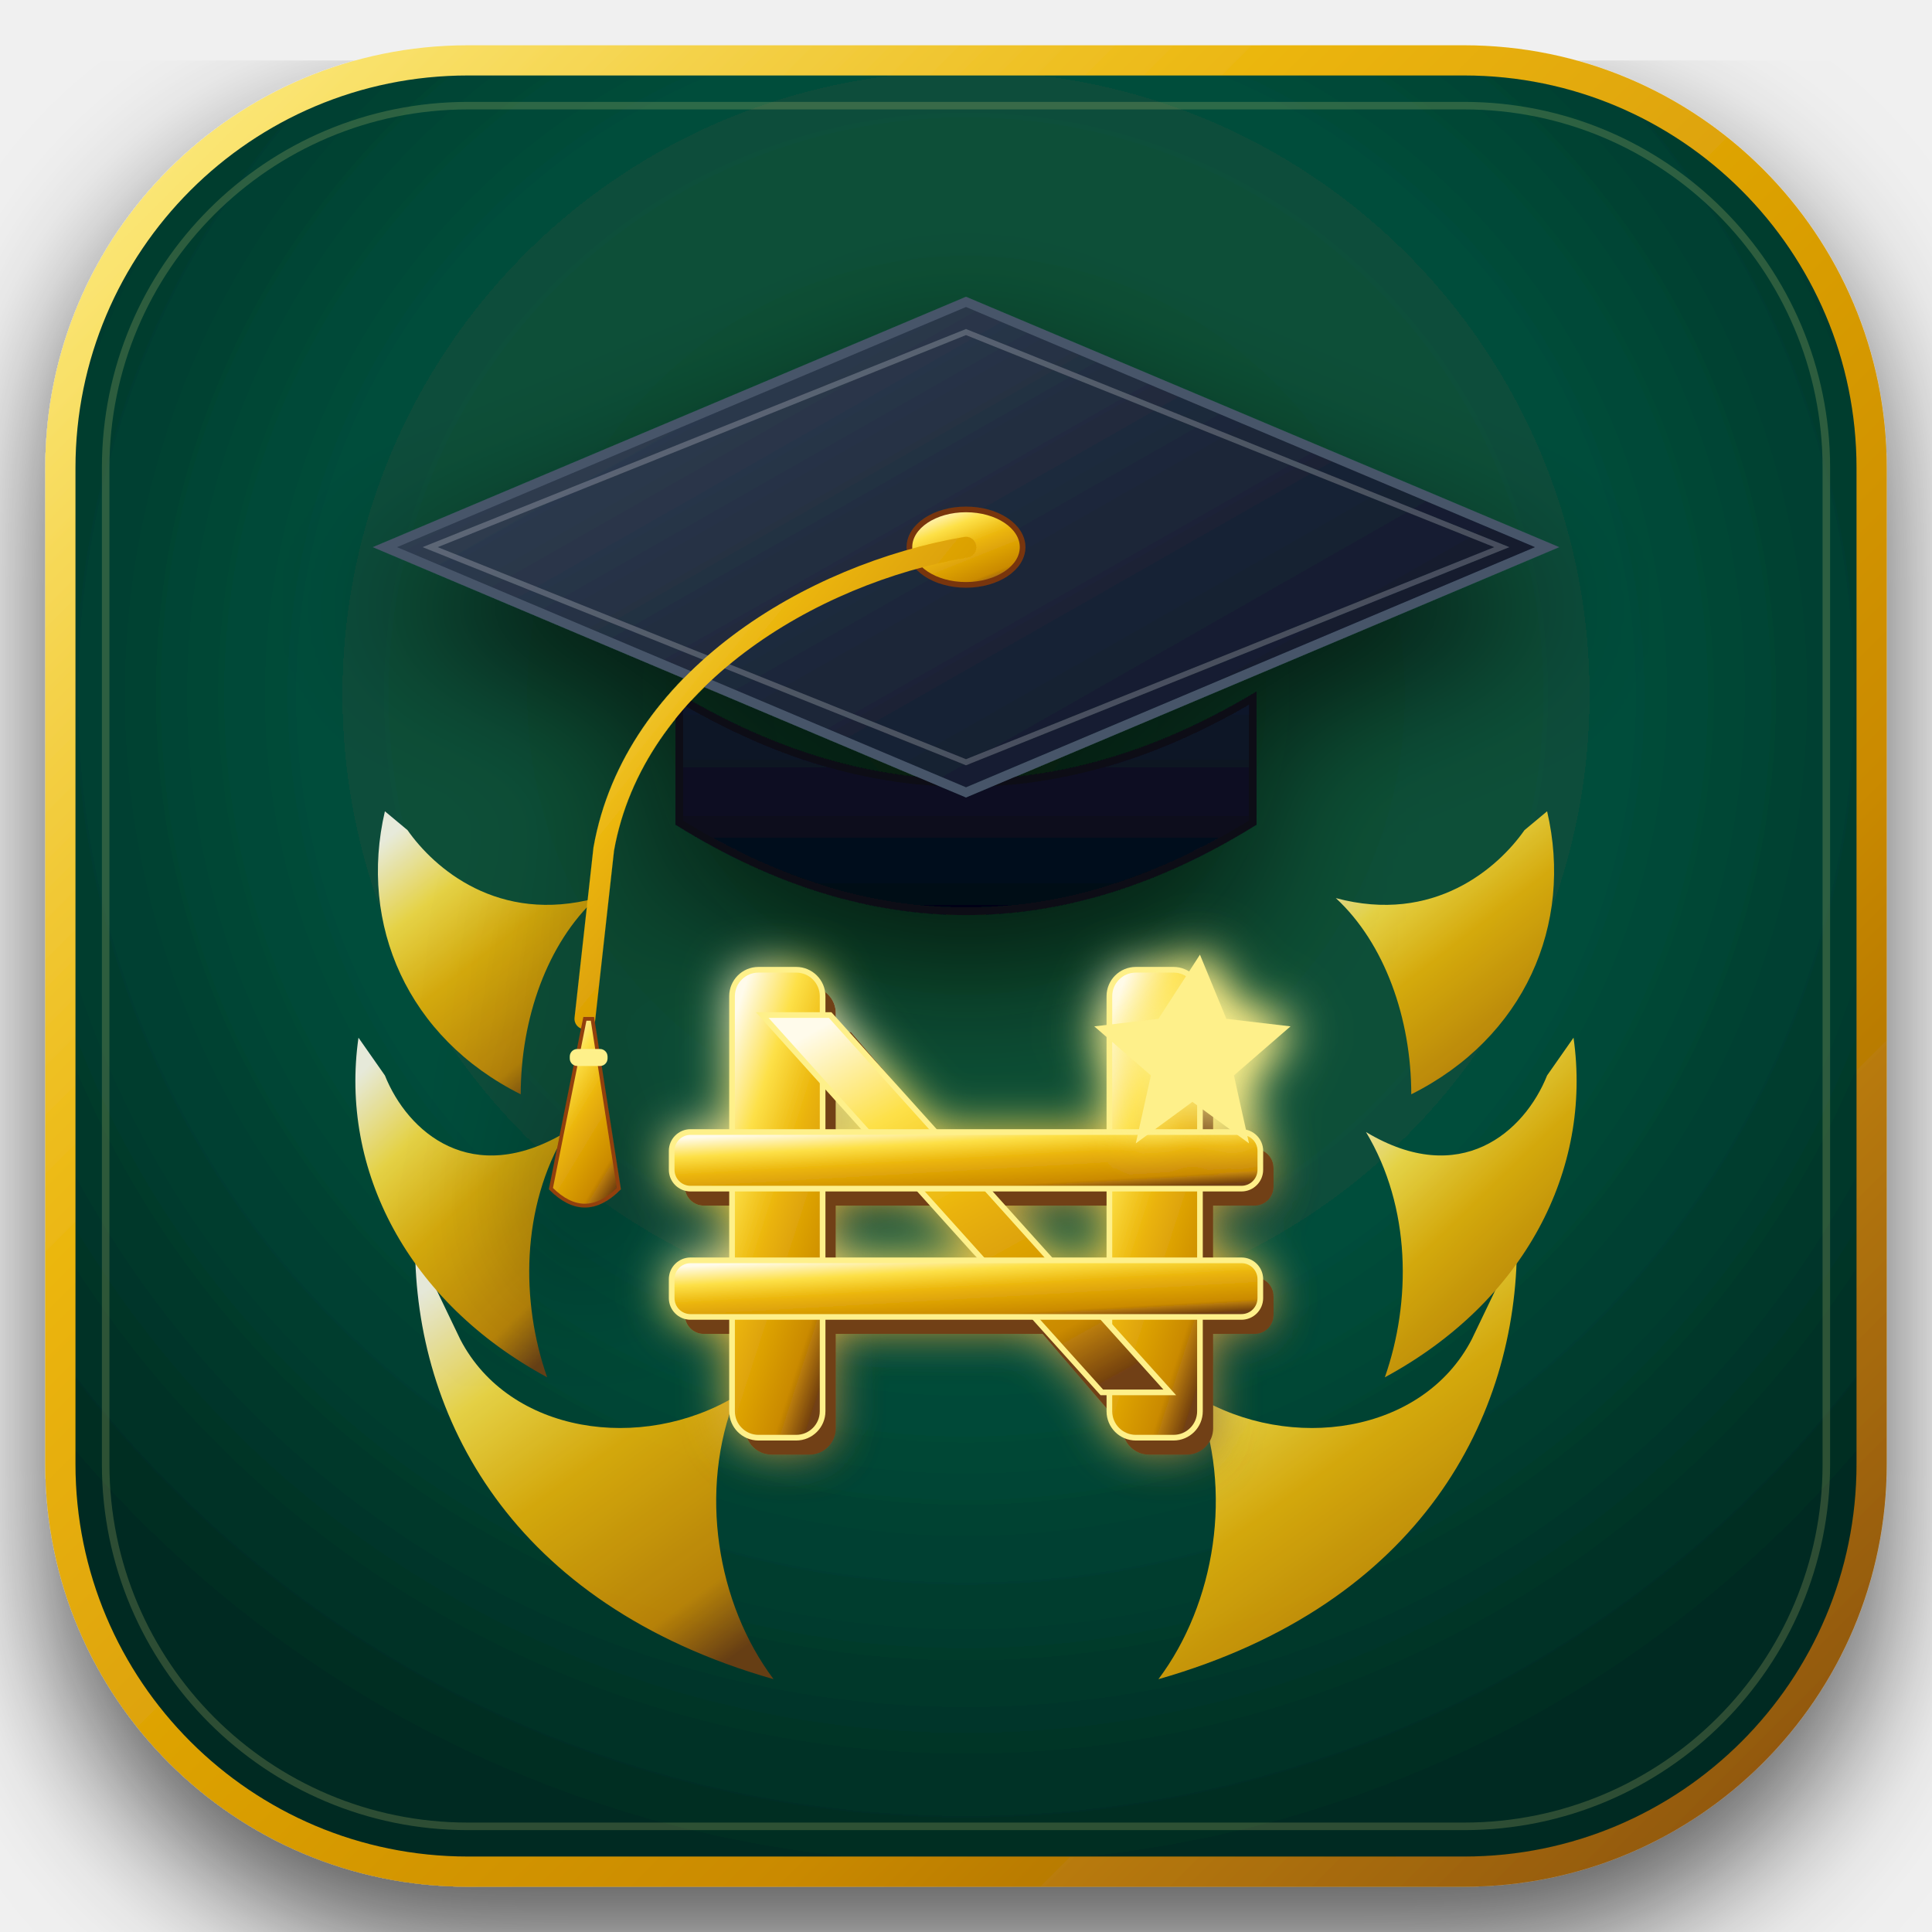
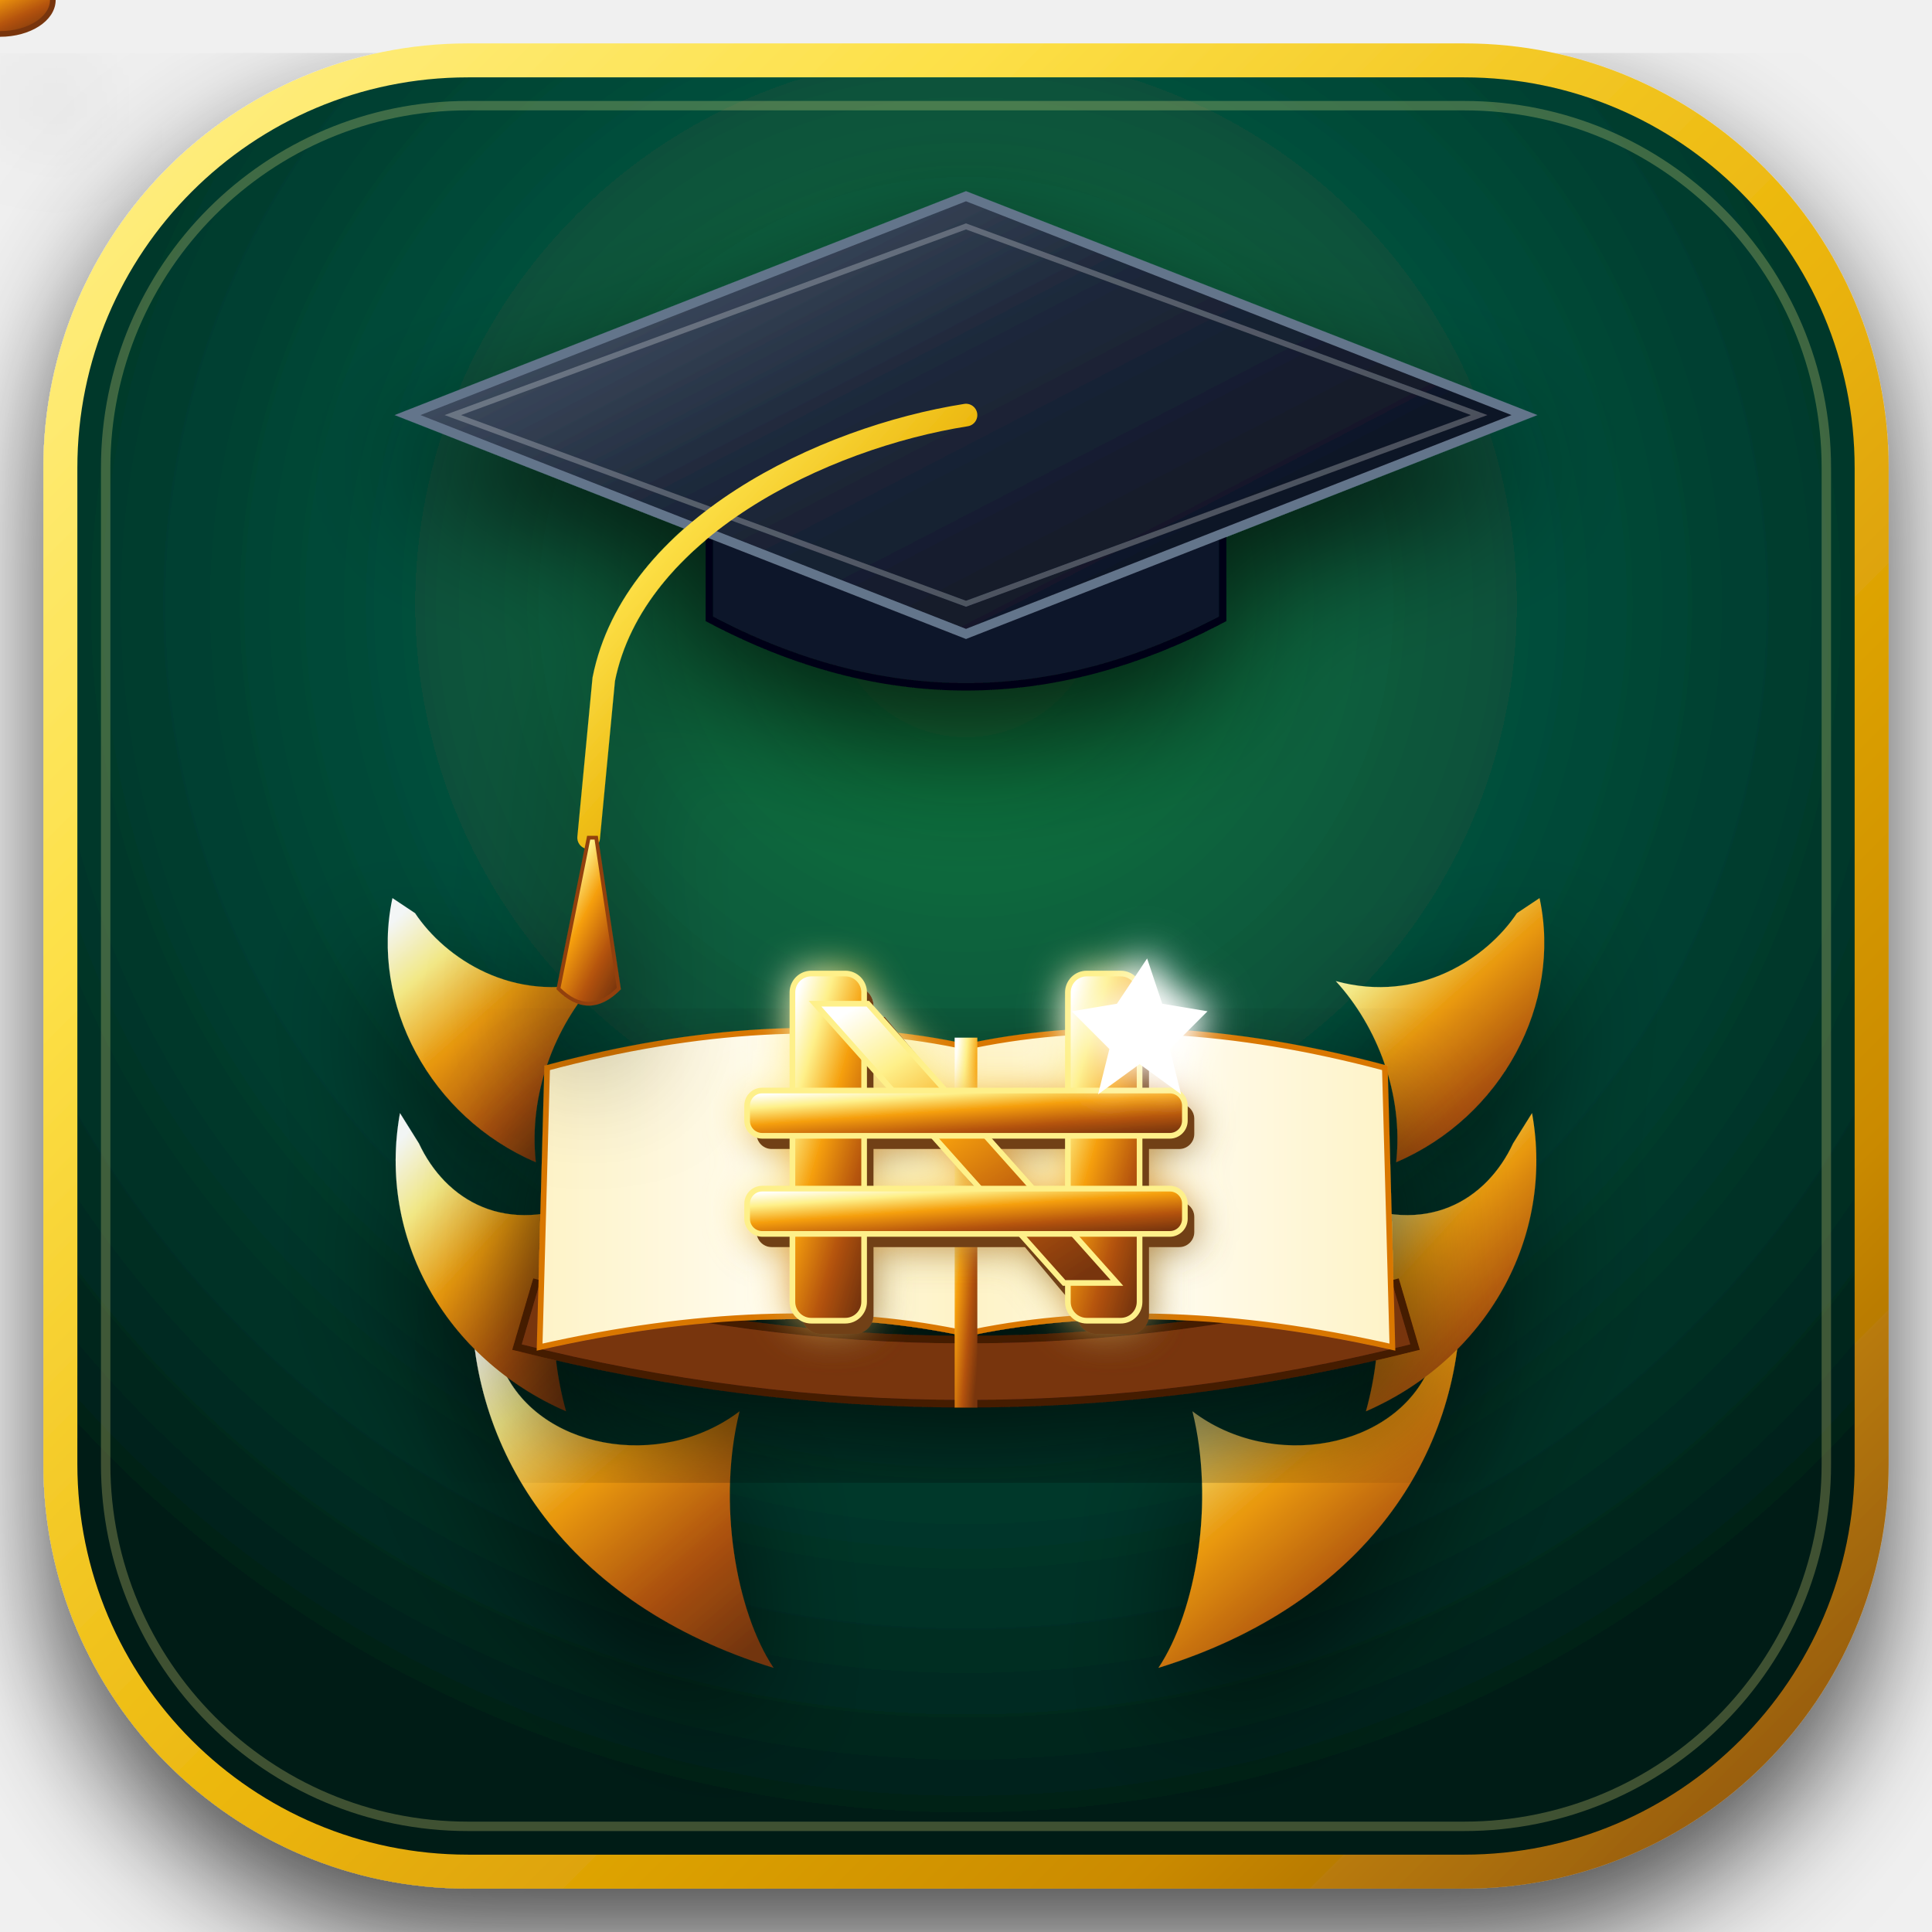
<svg xmlns="http://www.w3.org/2000/svg" viewBox="0 0 512 512" width="512" height="512">
  <defs>
-     <radialGradient id="bgGlow" cx="50%" cy="35%" r="65%">
-       <stop offset="0%" stop-color="#14532d" />
-       <stop offset="55%" stop-color="#064e3b" />
-       <stop offset="100%" stop-color="#022c22" />
+     <radialGradient id="bgGlow" cx="50%" cy="30%" r="70%">
+       <stop offset="0%" stop-color="#15803d" />
+       <stop offset="45%" stop-color="#064e3b" />
+       <stop offset="85%" stop-color="#022c22" />
+       <stop offset="100%" stop-color="#011a14" />
    </radialGradient>
    <linearGradient id="goldRim" x1="0%" y1="0%" x2="100%" y2="100%">
      <stop offset="0%" stop-color="#fef08a" />
-       <stop offset="35%" stop-color="#eab308" />
-       <stop offset="70%" stop-color="#ca8a04" />
+       <stop offset="25%" stop-color="#fde047" />
+       <stop offset="55%" stop-color="#eab308" />
+       <stop offset="80%" stop-color="#ca8a04" />
      <stop offset="100%" stop-color="#854d0e" />
    </linearGradient>
-     <linearGradient id="metallicGold" x1="20%" y1="0%" x2="80%" y2="100%">
-       <stop offset="0%" stop-color="#fffbeb" />
-       <stop offset="25%" stop-color="#fde047" />
-       <stop offset="50%" stop-color="#eab308" />
-       <stop offset="85%" stop-color="#ca8a04" />
-       <stop offset="100%" stop-color="#713f12" />
+     <linearGradient id="metallicGold" x1="15%" y1="0%" x2="85%" y2="100%">
+       <stop offset="0%" stop-color="#ffffff" />
+       <stop offset="20%" stop-color="#fef08a" />
+       <stop offset="45%" stop-color="#f59e0b" />
+       <stop offset="75%" stop-color="#b45309" />
+       <stop offset="100%" stop-color="#78350f" />
    </linearGradient>
    <linearGradient id="capTopGrad" x1="10%" y1="20%" x2="90%" y2="80%">
-       <stop offset="0%" stop-color="#334155" />
-       <stop offset="50%" stop-color="#1e293b" />
-       <stop offset="100%" stop-color="#0f172a" />
+       <stop offset="0%" stop-color="#475569" />
+       <stop offset="40%" stop-color="#1e293b" />
+       <stop offset="100%" stop-color="#0b1120" />
    </linearGradient>
-     <linearGradient id="capUnderGrad" x1="50%" y1="0%" x2="50%" y2="100%">
-       <stop offset="0%" stop-color="#0f172a" />
-       <stop offset="100%" stop-color="#020617" />
+     <linearGradient id="parchmentGrad" x1="0%" y1="0%" x2="100%" y2="0%">
+       <stop offset="0%" stop-color="#fef3c7" />
+       <stop offset="50%" stop-color="#fffbeb" />
+       <stop offset="100%" stop-color="#fef3c7" />
    </linearGradient>
    <filter id="softShadow" x="-20%" y="-20%" width="140%" height="140%">
-       <feDropShadow dx="0" dy="16" stdDeviation="18" flood-color="#000000" flood-opacity="0.65" />
+       <feDropShadow dx="0" dy="14" stdDeviation="16" flood-color="#000000" flood-opacity="0.7" />
    </filter>
    <filter id="goldGlow" x="-30%" y="-30%" width="160%" height="160%">
-       <feGaussianBlur stdDeviation="6" result="blur" />
+       <feGaussianBlur stdDeviation="5" result="blur" />
      <feComposite in="SourceGraphic" in2="blur" operator="over" />
    </filter>
  </defs>
-   <rect x="16" y="16" width="480" height="480" rx="108" fill="url(#bgGlow)" stroke="url(#goldRim)" stroke-width="8" filter="url(#softShadow)" />
-   <rect x="28" y="28" width="456" height="456" rx="96" fill="none" stroke="rgba(254, 240, 138, 0.18)" stroke-width="2" />
-   <g fill="url(#metallicGold)" opacity="0.9">
-     <path d="M110 330 C110 375, 135 425, 205 445 C190 425, 185 395, 195 370 C170 385, 135 380, 122 355 Z" />
-     <path d="M95 275 C90 310, 108 345, 145 365 C138 345, 138 320, 150 300 C125 315, 108 300, 102 285 Z" />
-     <path d="M102 215 C95 245, 108 275, 138 290 C138 270, 145 250, 158 238 C132 245, 115 230, 108 220 Z" />
-     <path d="M402 330 C402 375, 377 425, 307 445 C322 425, 327 395, 317 370 C342 385, 377 380, 390 355 Z" />
-     <path d="M417 275 C422 310, 404 345, 367 365 C374 345, 374 320, 362 300 C387 315, 404 300, 410 285 Z" />
-     <path d="M410 215 C417 245, 404 275, 374 290 C374 270, 367 250, 354 238 C380 245, 397 230, 404 220 Z" />
+   <rect x="16" y="16" width="480" height="480" rx="108" fill="url(#bgGlow)" stroke="url(#goldRim)" stroke-width="9" filter="url(#softShadow)" />
+   <rect x="28" y="28" width="456" height="456" rx="96" fill="none" stroke="rgba(254, 240, 138, 0.25)" stroke-width="2.5" />
+   <g fill="url(#metallicGold)" opacity="0.95" filter="url(#softShadow)">
+     <path d="M125 345 C125 385, 150 425, 205 442 C195 427, 190 398, 196 374 C175 390, 142 384, 133 362 Z" />
+     <path d="M106 295 C100 328, 118 360, 150 374 C145 356, 145 334, 156 318 C134 328, 118 318, 111 303 Z" />
+     <path d="M104 238 C98 266, 114 296, 142 308 C140 290, 147 272, 158 260 C136 266, 118 254, 110 242 Z" />
+     <path d="M387 345 C387 385, 362 425, 307 442 C317 427, 322 398, 316 374 C337 390, 370 384, 379 362 Z" />
+     <path d="M406 295 C412 328, 394 360, 362 374 C367 356, 367 334, 356 318 C378 328, 394 318, 401 303 Z" />
+     <path d="M408 238 C414 266, 398 296, 370 308 C372 290, 365 272, 354 260 C376 266, 394 254, 402 242 Z" />
+   </g>
+   <g filter="url(#softShadow)" transform="translate(0, 195)">
+     <path d="M142 145 Q256 175 370 145 L375 162 Q256 192 137 162 Z" fill="#78350f" stroke="#451a03" stroke-width="2" />
+     <path d="M145 88 Q205 72 254 82 L254 158 Q205 148 143 162 Z" fill="url(#parchmentGrad)" stroke="#d97706" stroke-width="1.5" />
+     <path d="M367 88 Q307 72 258 82 L258 158 Q307 148 369 162 Z" fill="url(#parchmentGrad)" stroke="#d97706" stroke-width="1.5" />
+     <polygon points="253,80 259,80 259,178 253,178" fill="url(#metallicGold)" />
+   </g>
+   <g filter="url(#goldGlow)" transform="translate(256, 308)">
+     <g fill="#713f12" transform="translate(2.5, 3.5)">
+       <rect x="-46" y="-50" width="19" height="92" rx="5" />
+       <rect x="27" y="-50" width="19" height="92" rx="5" />
+       <polygon points="-38,-42 -24,-42 38,32 24,32" />
+       <rect x="-58" y="-19" width="116" height="12" rx="4" />
+       <rect x="-58" y="7" width="116" height="12" rx="4" />
+     </g>
+     <g fill="url(#metallicGold)" stroke="#fef08a" stroke-width="1.5">
+       <rect x="-46" y="-50" width="19" height="92" rx="5" />
+       <rect x="27" y="-50" width="19" height="92" rx="5" />
+       <polygon points="-40,-42 -26,-42 40,32 26,32" />
+       <rect x="-58" y="-19" width="116" height="12" rx="4" />
+       <rect x="-58" y="7" width="116" height="12" rx="4" />
+     </g>
+     <polygon points="48,-54 52,-42 64,-40 54,-30 57,-18 46,-26 35,-18 38,-30 28,-40 40,-42" fill="#ffffff" filter="url(#goldGlow)" />
  </g>
  <g filter="url(#softShadow)">
-     <path d="M180 185 Q256 230 332 185 L332 218 Q256 265 180 218 Z" fill="url(#capUnderGrad)" stroke="#090d16" stroke-width="2" />
-     <polygon points="256,80 410,145 256,210 102,145" fill="url(#capTopGrad)" stroke="#475569" stroke-width="2.5" />
-     <polygon points="256,88 398,145 256,202 114,145" fill="none" stroke="rgba(255, 255, 255, 0.22)" stroke-width="1.5" />
-     <ellipse cx="256" cy="145" rx="15" ry="10" fill="url(#metallicGold)" stroke="#78350f" stroke-width="1.5" />
-     <path d="M256 145 C215 152, 168 180, 160 225 L155 270" fill="none" stroke="url(#goldRim)" stroke-width="5.5" stroke-linecap="round" />
-     <path d="M155 270 L146 315 Q155 324 164 315 L157 270 Z" fill="url(#metallicGold)" stroke="#92400e" stroke-width="1" />
-     <rect x="151" y="278" width="10" height="4.5" rx="2" fill="#fef08a" />
-   </g>
-   <g filter="url(#goldGlow)" transform="translate(256, 325)">
-     <g fill="#713f12" transform="translate(3.5, 4.5)">
-       <rect x="-62" y="-68" width="24" height="124" rx="7" />
-       <rect x="38" y="-68" width="24" height="124" rx="7" />
-       <polygon points="-52,-56 -34,-56 52,44 34,44" />
-       <rect x="-78" y="-25" width="156" height="15" rx="5" />
-       <rect x="-78" y="9" width="156" height="15" rx="5" />
-     </g>
-     <g fill="url(#metallicGold)" stroke="#fef08a" stroke-width="1.5">
-       <rect x="-62" y="-68" width="24" height="124" rx="7" />
-       <rect x="38" y="-68" width="24" height="124" rx="7" />
-       <polygon points="-54,-56 -36,-56 54,44 36,44" />
-       <rect x="-78" y="-25" width="156" height="15" rx="5" />
-       <rect x="-78" y="9" width="156" height="15" rx="5" />
-     </g>
-     <polygon points="62,-72 69,-55 86,-53 71,-40 75,-22 60,-33 45,-22 49,-40 34,-53 51,-55" fill="#fef08a" filter="url(#goldGlow)" />
+     <path d="M188 136 Q256 172 324 136 L324 164 Q256 200 188 164 Z" fill="#0f172a" stroke="#020617" stroke-width="2" />
+     <polygon points="256,52 404,110 256,168 108,110" fill="url(#capTopGrad)" stroke="#64748b" stroke-width="2.5" />
+     <polygon points="256,60 392,110 256,160 120,110" fill="none" stroke="rgba(255, 255, 255, 0.25)" stroke-width="1.5" />
+     <ellipse cx="256, 110" rx="14" ry="9" fill="url(#metallicGold)" stroke="#78350f" stroke-width="1.5" />
+     <path d="M256 110 C218 116, 168 140, 160 180 L156 222" fill="none" stroke="url(#goldRim)" stroke-width="6" stroke-linecap="round" />
+     <path d="M156 222 L148 262 Q156 270 164 262 L158 222 Z" fill="url(#metallicGold)" stroke="#92400e" stroke-width="1" />
  </g>
</svg>
